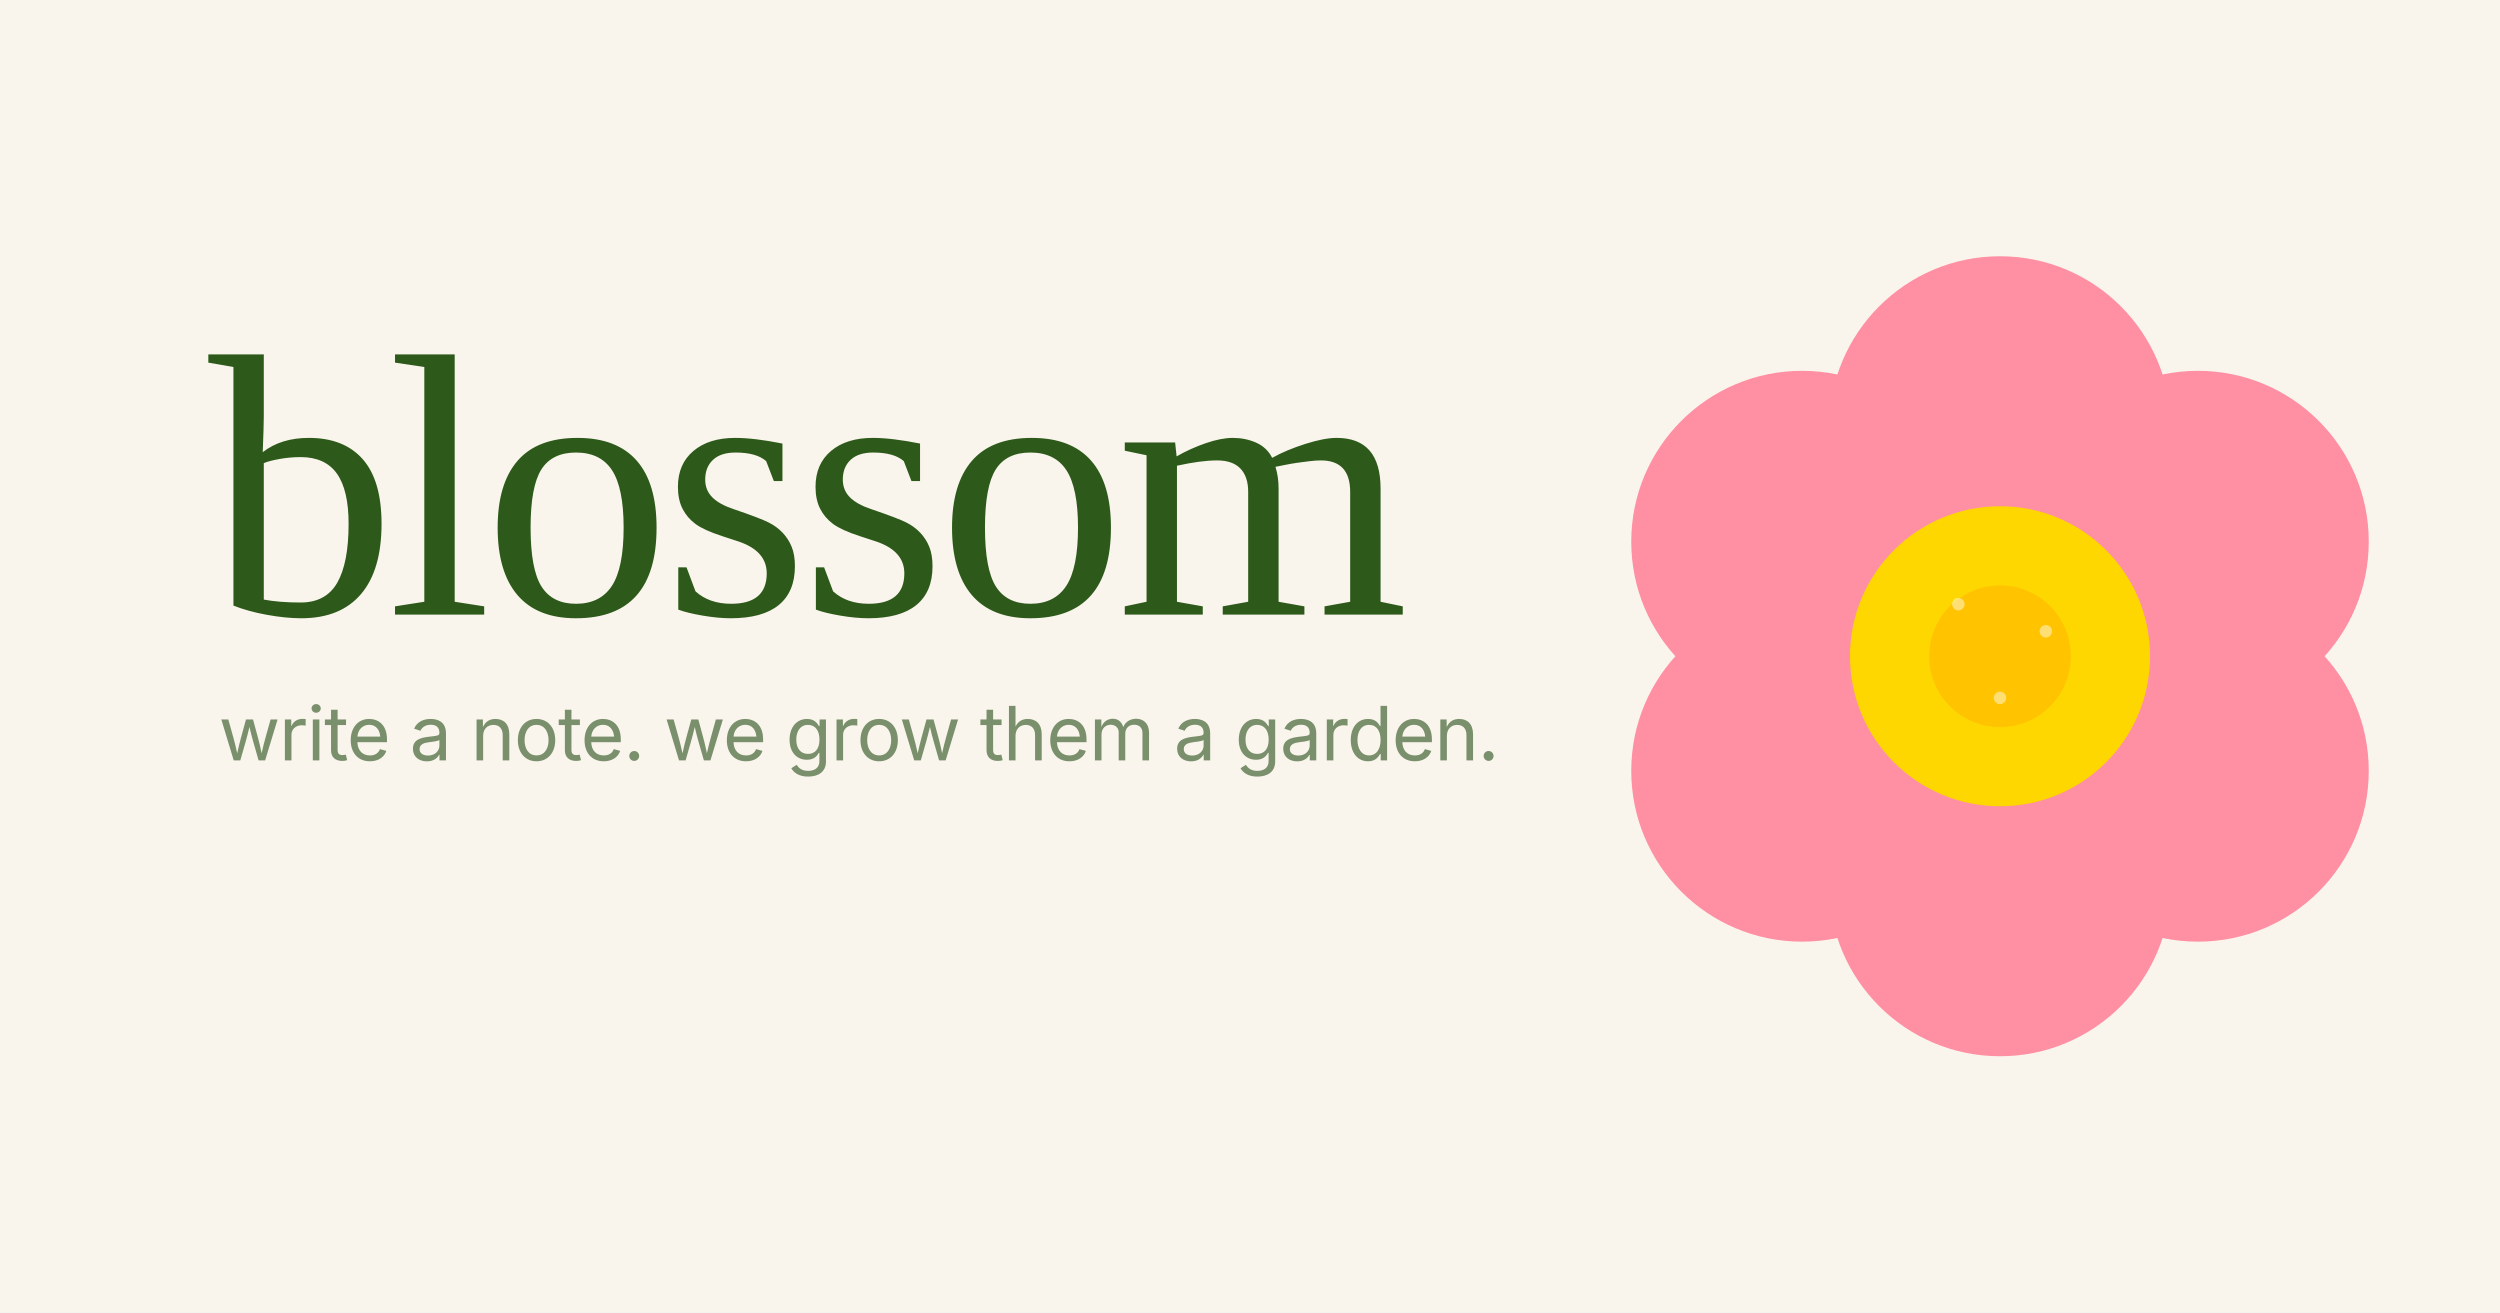
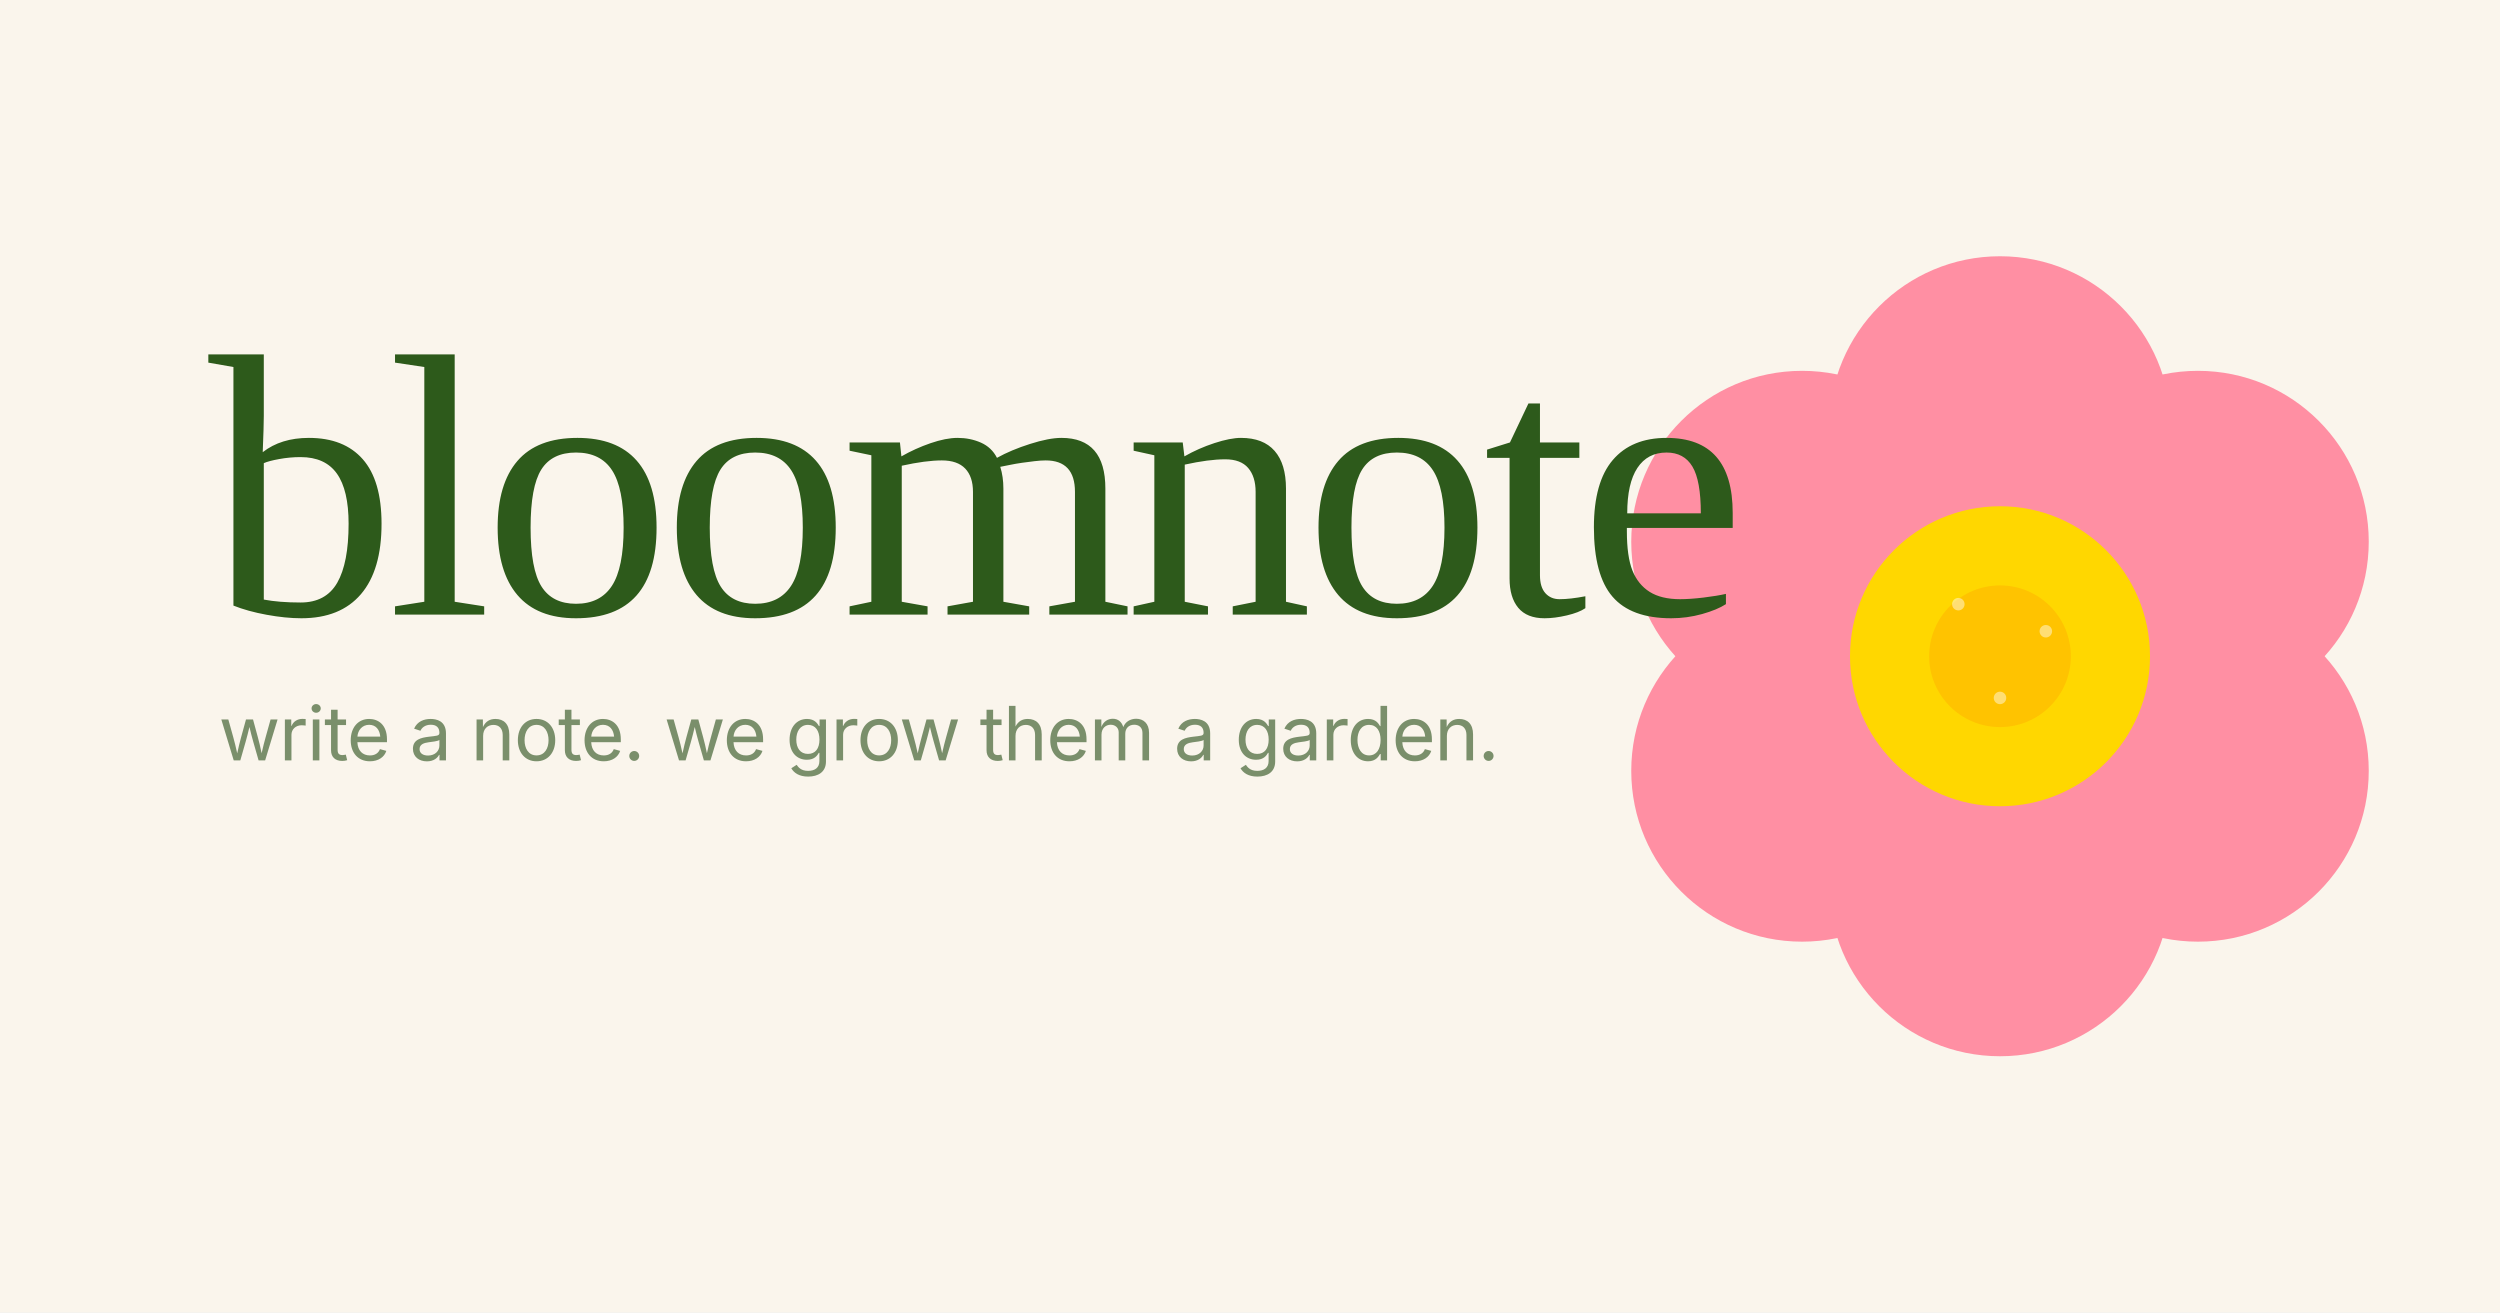
<svg xmlns="http://www.w3.org/2000/svg" width="1200" height="630" viewBox="0 0 1200 630">
  <rect width="1200" height="630" fill="#FAF5EC" />
  <g transform="translate(960, 315)">
    <circle cx="0" cy="-110" r="82" fill="#FF8FA3" />
    <circle cx="95" cy="-55" r="82" fill="#FF8FA3" />
    <circle cx="95" cy="55" r="82" fill="#FF8FA3" />
    <circle cx="0" cy="110" r="82" fill="#FF8FA3" />
    <circle cx="-95" cy="55" r="82" fill="#FF8FA3" />
    <circle cx="-95" cy="-55" r="82" fill="#FF8FA3" />
    <circle cx="0" cy="0" r="72" fill="#FFD700" />
    <circle cx="0" cy="0" r="34" fill="#FFA500" opacity="0.4" />
    <circle cx="-20" cy="-25" r="3" fill="#FFFFFF" opacity="0.45" />
    <circle cx="22" cy="-12" r="3" fill="#FFFFFF" opacity="0.45" />
    <circle cx="0" cy="20" r="3" fill="#FFFFFF" opacity="0.45" />
  </g>
  <text x="100" y="295" font-family="Fraunces, 'Playfair Display', Georgia, 'Times New Roman', serif" font-size="180" font-weight="500" fill="#2D5A1B" letter-spacing="-4">
-     blossom
+     bloomnote
  </text>
  <text x="105" y="365" font-family="DM Sans, -apple-system, BlinkMacSystemFont, sans-serif" font-size="36" font-weight="400" fill="#7a8f6b" letter-spacing="-0.5">
    write a note. we grow them a garden.
  </text>
</svg>
